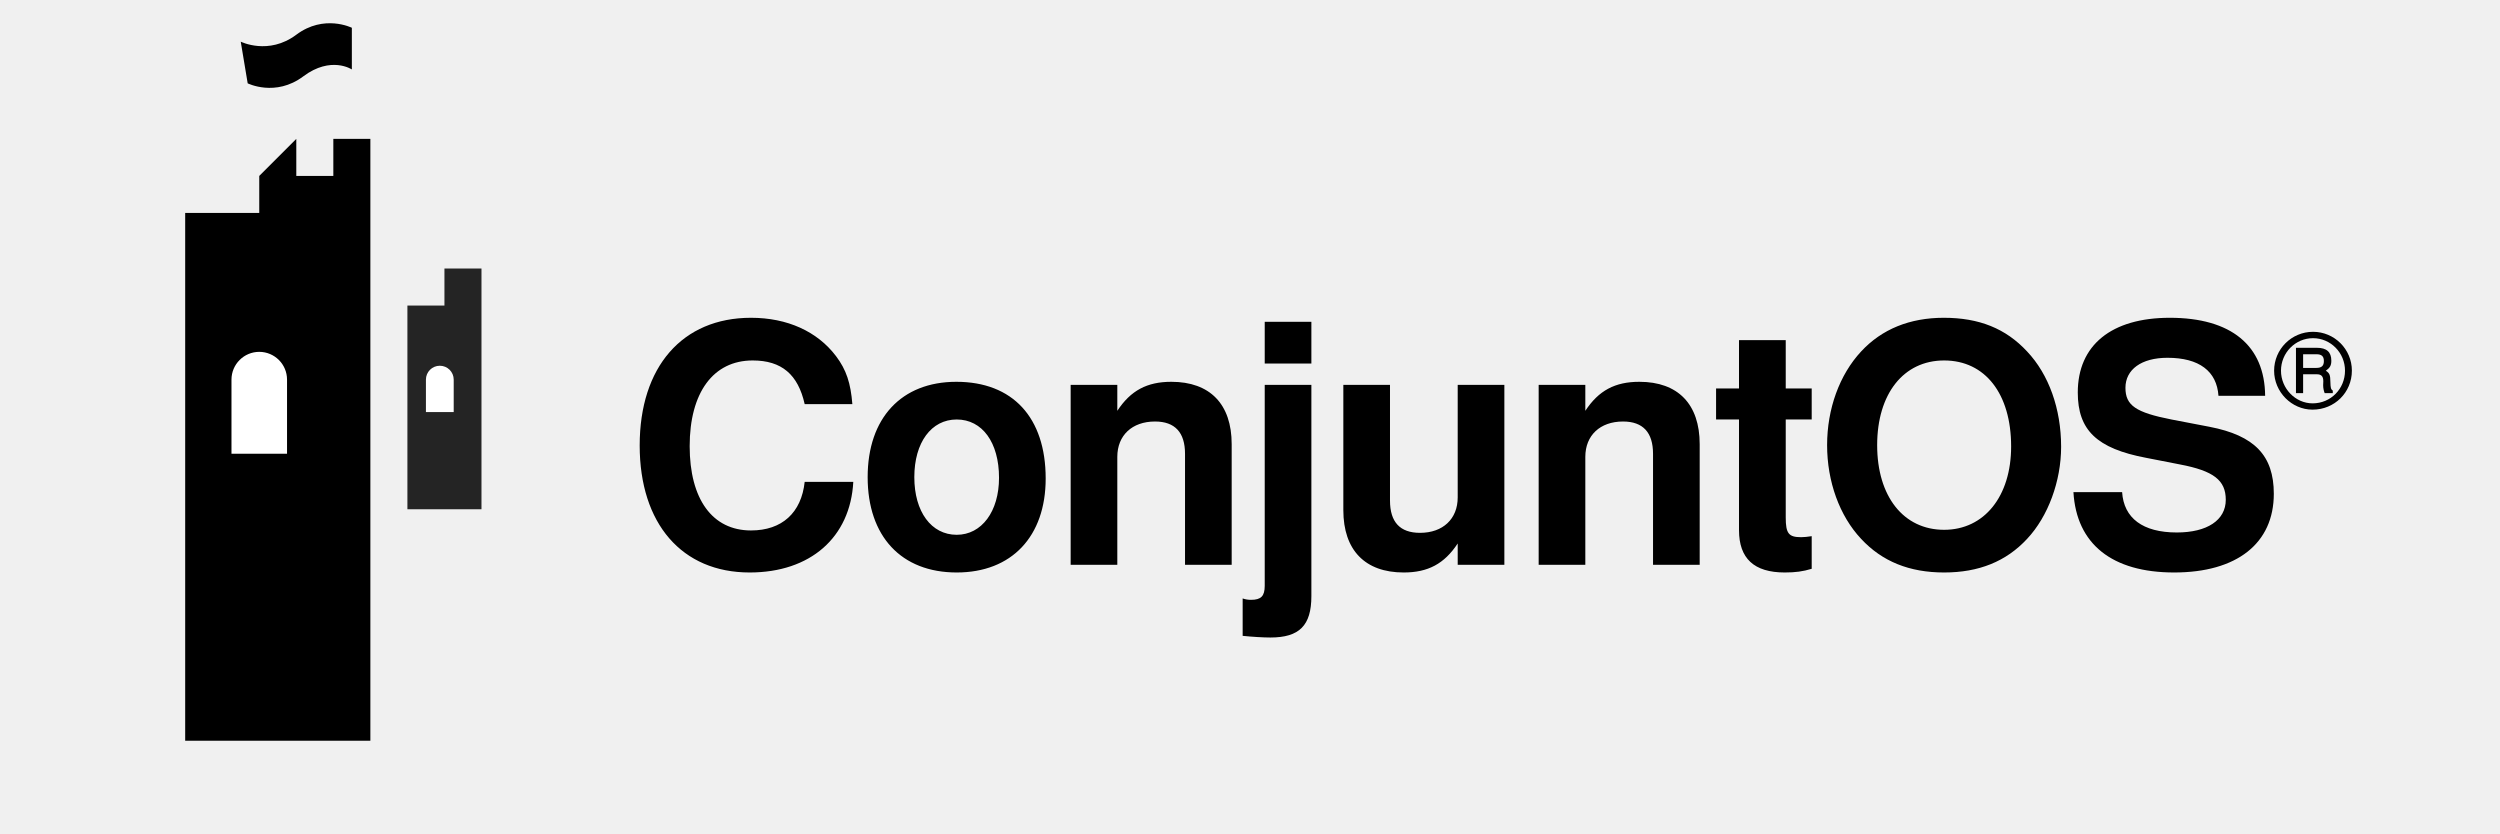
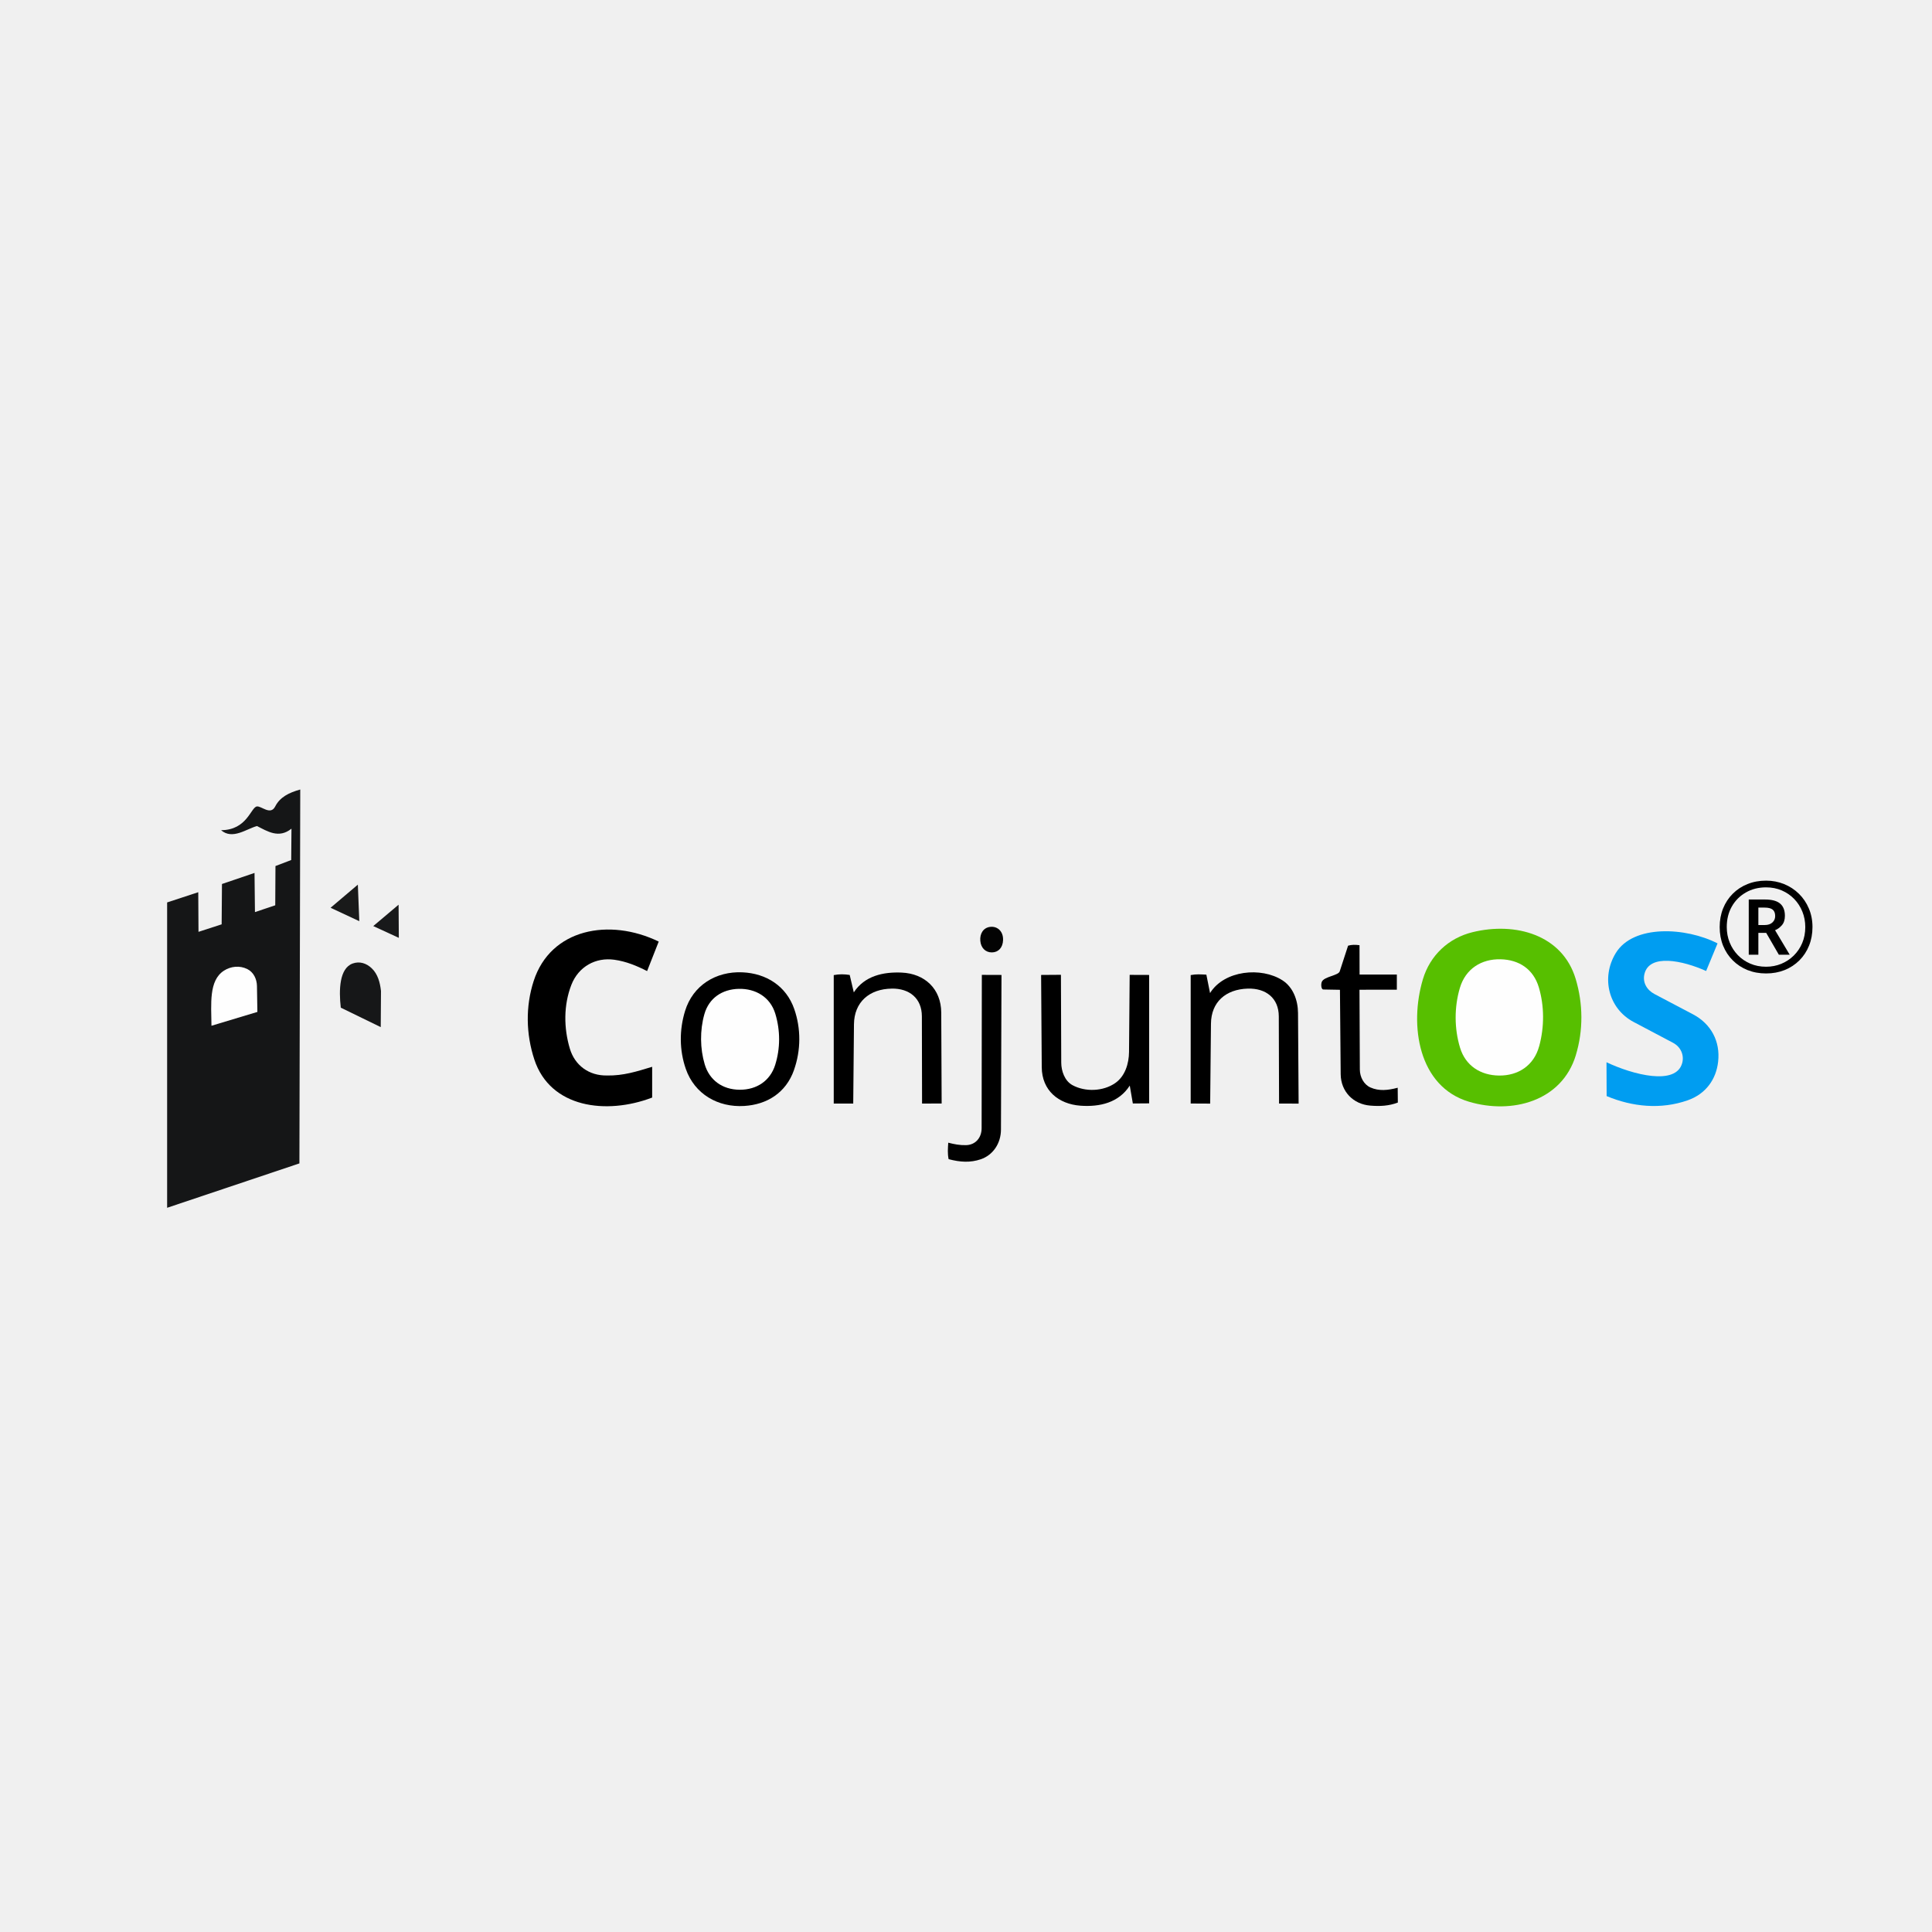
- <svg xmlns="http://www.w3.org/2000/svg" id="Layer_1" version="1.1" viewBox="0 0 540 180">
+ <svg xmlns="http://www.w3.org/2000/svg" id="Layer_1" version="1.1" viewBox="0 0 810 810">
  <defs>
    <style>
      .st0 {
-         fill-opacity: .85;
+         fill: #010101;
      }

-       .st1, .st2, .st3 {
-         isolation: isolate;
+       .st1 {
+         fill: #111213;
      }

      .st2 {
-         font-family: Helvetica, Helvetica;
-         font-size: 22px;
-         letter-spacing: -.03em;
+         fill: #030303;
+       }
+ 
+       .st3 {
+         font-family: MyriadPro-Regular, 'Myriad Pro';
+         font-size: 53px;
      }

      .st4 {
-         fill: #fff;
+         fill: #18191a;
      }

-       .st3 {
-         font-family: Helvetica-Bold, Helvetica;
-         font-size: 72px;
-         font-weight: 700;
-         letter-spacing: -.03em;
+       .st5 {
+         fill: #009df1;
+       }
+ 
+       .st6 {
+         fill: #161718;
+       }
+ 
+       .st7 {
+         fill: #fefefe;
+       }
+ 
+       .st8 {
+         fill: #151617;
+       }
+ 
+       .st9 {
+         fill: #57bf00;
+       }
+ 
+       .st10 {
+         fill: #191a1a;
      }
    </style>
  </defs>
-   <path d="M40,70v90h40V30h-8v8h-8v-8l-8,8v8h-16" />
-   <path class="st4" d="M50,82c0-3.31,2.69-6,6-6s6,2.69,6,6v16h-12v-16Z" />
-   <path d="M76,30V6s-6-3-12,1.5-12,1.5-12,1.5l1.5,9s6,3,12-1.5,10.5-1.5,10.5-1.5" />
-   <path class="st0" d="M88,78v32h16v-52h-8v8h-8" />
-   <path class="st4" d="M92,82c0-1.66,1.34-3,3-3s3,1.34,3,3v7h-6v-7Z" />
-   <g class="st1">
-     <text class="st3" transform="translate(135 122)">
-       <tspan x="0" y="0">Conjunt</tspan>
-     </text>
-     <text class="st3" transform="translate(391.78 122)">
-       <tspan x="0" y="0">OS</tspan>
-     </text>
-     <text class="st2" transform="translate(491.49 88)">
-       <tspan x="0" y="0">®</tspan>
-     </text>
+   <g>
+     <path class="st8" d="M125.88,331l-.35,156.76-55.46,18.61v-128.02s13.05-4.29,13.05-4.29l.1,16.62,9.71-3.15.13-16.91,13.65-4.64.18,16.42,8.51-2.85.09-16.46,6.6-2.52.11-13.15c-5.31,4.31-10.2,1.04-14.45-1.1-4.38,1.15-10.28,5.9-15.07,1.74,10.93-.04,12.46-9.58,15.01-9.95,1.91-.28,5.71,3.88,7.69,0s5.67-5.76,10.51-7.11Z" />
+     <path class="st9" d="M660.69,442.35c-5.87,19.4-26.81,24.93-44.86,19.54-21.15-6.32-25.06-31.96-19.28-51.31,3-10.05,10.75-17.3,20.82-19.76,18.02-4.41,37.67,1.09,43.23,19.57,3.14,10.42,3.23,21.57.08,31.96Z" />
+     <path class="st5" d="M707.57,461.31c-11.29,3.94-23.11,2.76-33.98-1.77l-.06-14.19c10.9,5.17,29.26,10.06,31.77.22.81-3.19-.56-6.62-3.89-8.38l-16.5-8.72c-10.52-5.56-13.77-18.54-7.52-28.85,7.34-12.1,29.39-10.92,42.7-4.1l-4.79,11.58c-9.81-4.43-23.81-7.38-25.87,1.28-.83,3.49.97,6.67,4.3,8.42l16.03,8.44c7.62,4.01,11.54,11.35,10.57,19.91-.83,7.36-5.13,13.49-12.77,16.16Z" />
+     <path d="M254.57,450.91c6.8.1,12.32-1.66,18.85-3.65v12.9c-19.16,7.31-42.71,4.39-49.4-15.97-3.51-10.67-3.72-22.22-.29-32.85,7.1-22.03,31.79-26.59,52.44-16.58l-4.87,12.37c-4.35-2.22-8.75-4.05-13.71-4.75-7.89-1.11-15.06,2.89-18.04,10.52-3.29,8.45-3.24,18.11-.62,26.81,2.1,6.97,8.03,11.37,15.65,11.19Z" />
+     <path d="M332.87,448.67c-3.4,9.53-11.31,14.43-20.86,15.01-10.97.67-20.8-4.95-24.48-15.53-2.73-7.85-2.75-16.37-.31-24.31,3.32-10.77,12.97-16.68,24.04-16.19,10.01.45,18.38,5.74,21.74,15.41,2.82,8.11,2.85,17.2-.14,25.6Z" />
+     <path d="M373.89,414.48c-9.43.13-15.77,5.67-15.86,14.96l-.31,33.23h-8.17s0-53.85,0-53.85c2.3-.45,4.32-.42,6.69-.07l1.72,7.31c4.49-6.9,12.28-8.63,20.03-8.3,9.75.42,16.59,6.83,16.63,16.83l.17,38.05-8.21.04-.08-36.59c-.02-7.52-5.19-11.72-12.62-11.62Z" />
+     <path d="M473.63,408.72l8.15.03v53.84s-6.83.05-6.83.05l-1.29-7.5c-4.59,7.16-12.55,9.01-20.65,8.43-9.24-.67-16.19-6.41-16.25-16.13l-.27-38.69,8.31-.06.13,36.82c.01,3.51,1.44,7.65,4.68,9.43,5.36,2.93,12.86,2.66,17.93-.84,4.14-2.85,5.77-8.17,5.81-13.08l.27-32.29Z" />
+     <path d="M523.11,414.48c-9.14.28-15.32,5.56-15.41,14.72l-.33,33.49-8.17-.04v-53.84c2.4-.46,4.17-.3,6.57-.18l1.55,7.72c5.94-9.59,21.51-11.07,30.39-5.32,4.49,2.91,6.45,8.38,6.49,13.68l.25,37.98-8.2-.02-.11-36.54c-.02-7.7-5.43-11.88-13.03-11.65Z" />
+     <path d="M585.99,456.04l.06,6.21c-3.81,1.45-7.53,1.61-11.57,1.28-7.1-.58-12.32-5.87-12.39-13.17l-.31-35.38-6.98-.13c-.92-.02-1.06-2.32-.58-3.31,1.04-2.13,6.9-2.55,7.46-4.28l3.51-10.78c1.57-.45,2.98-.42,4.79-.2l.03,12.3h15.62s0,6.35,0,6.35l-15.66.02.15,33.48c.01,3.1,1.67,6.27,4.43,7.49,3.61,1.61,7.35,1.21,11.44.12Z" />
+     <path class="st0" d="M397.71,485.99c-.48-2.41-.32-4.34-.15-6.91,2.57.65,4.8,1.1,7.47,1.03,3.91-.1,6.52-3.06,6.52-7.1l.09-64.29,8.24.03-.22,64.85c-.02,5.76-3.33,10.7-8.5,12.44-4.33,1.46-8.56,1.24-13.45-.06Z" />
+     <path class="st6" d="M159.62,430.62l-16.74-8.15c-.86-7.43-.6-16.52,4.99-18.52,2.92-1.04,5.77-.1,7.98,2.01,2.55,2.44,3.49,5.96,3.88,9.52l-.1,15.13Z" />
+     <path class="st1" d="M125.54,487.75l.35-156.76-.35,156.76Z" />
+     <polygon class="st10" points="150.64 386.22 138.6 380.58 150.03 370.89 150.64 386.22" />
+     <path class="st2" d="M420.55,394.04c-.09,3.34-2.03,5.23-4.68,5.26s-4.61-1.84-4.87-4.84,1.24-5.54,4.18-5.87,5.46,1.81,5.36,5.45Z" />
+     <polygon class="st4" points="167.21 393.2 156.49 388.26 167.11 379.3 167.21 393.2" />
+     <path class="st7" d="M107.91,424.25l-19.25,5.8c-.1-9.23-1.16-18.99,5.24-23.1,2.85-1.83,6.57-2.27,9.81-.65,2.64,1.32,3.97,4.22,4.02,7.1l.18,10.85Z" />
+     <path class="st7" d="M645.31,438.6c-2.22,8.22-8.9,12.42-16.82,12.33-7.68-.08-14.04-4.05-16.35-11.65-2.45-8.05-2.46-17.06-.08-25.09s9.05-12.21,17.1-12.01c7.68.19,13.74,4.1,16.02,11.83s2.35,16.41.14,24.59Z" />
+     <path class="st7" d="M310.13,456.88c-7.32-.04-12.72-4.08-14.68-10.66s-2.06-14.24-.14-21.01,7.46-10.47,14.42-10.63,13.19,3.35,15.33,10.46,2.11,14.5-.06,21.43c-2.06,6.56-7.64,10.45-14.88,10.41Z" />
  </g>
+   <text class="st3" transform="translate(718.39 407.59)">
+     <tspan x="0" y="0">®</tspan>
+   </text>
</svg>
